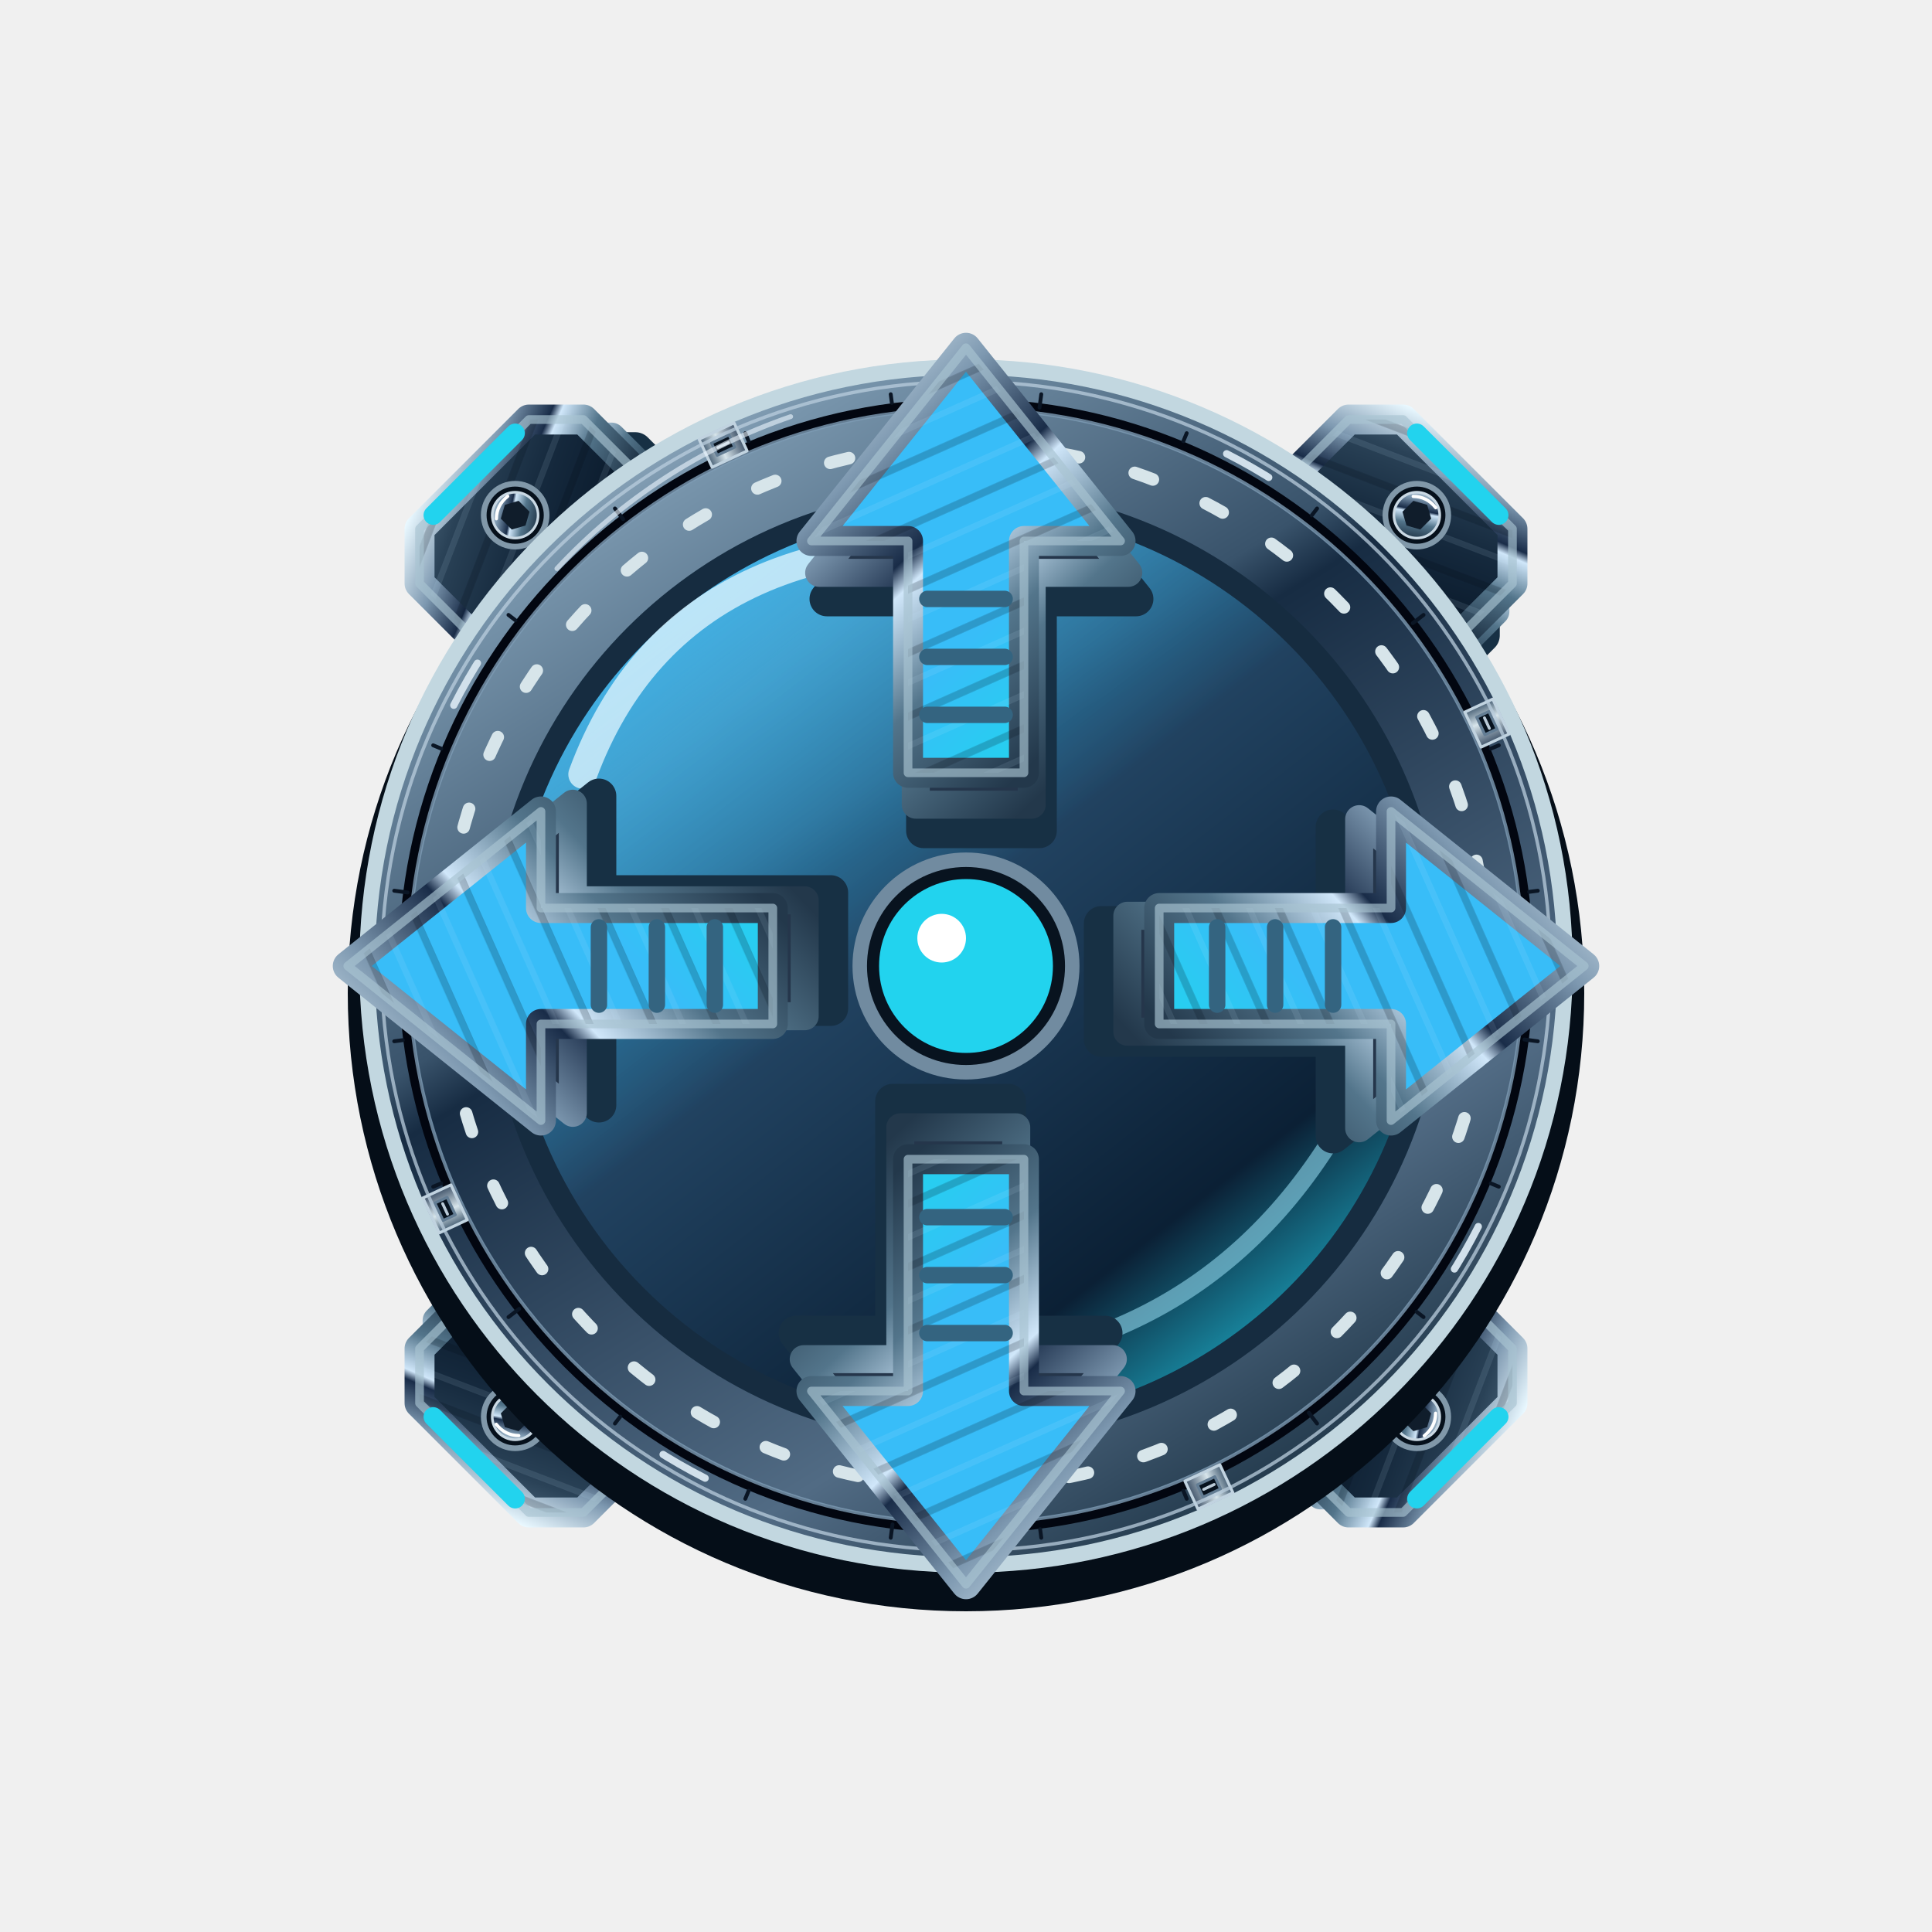
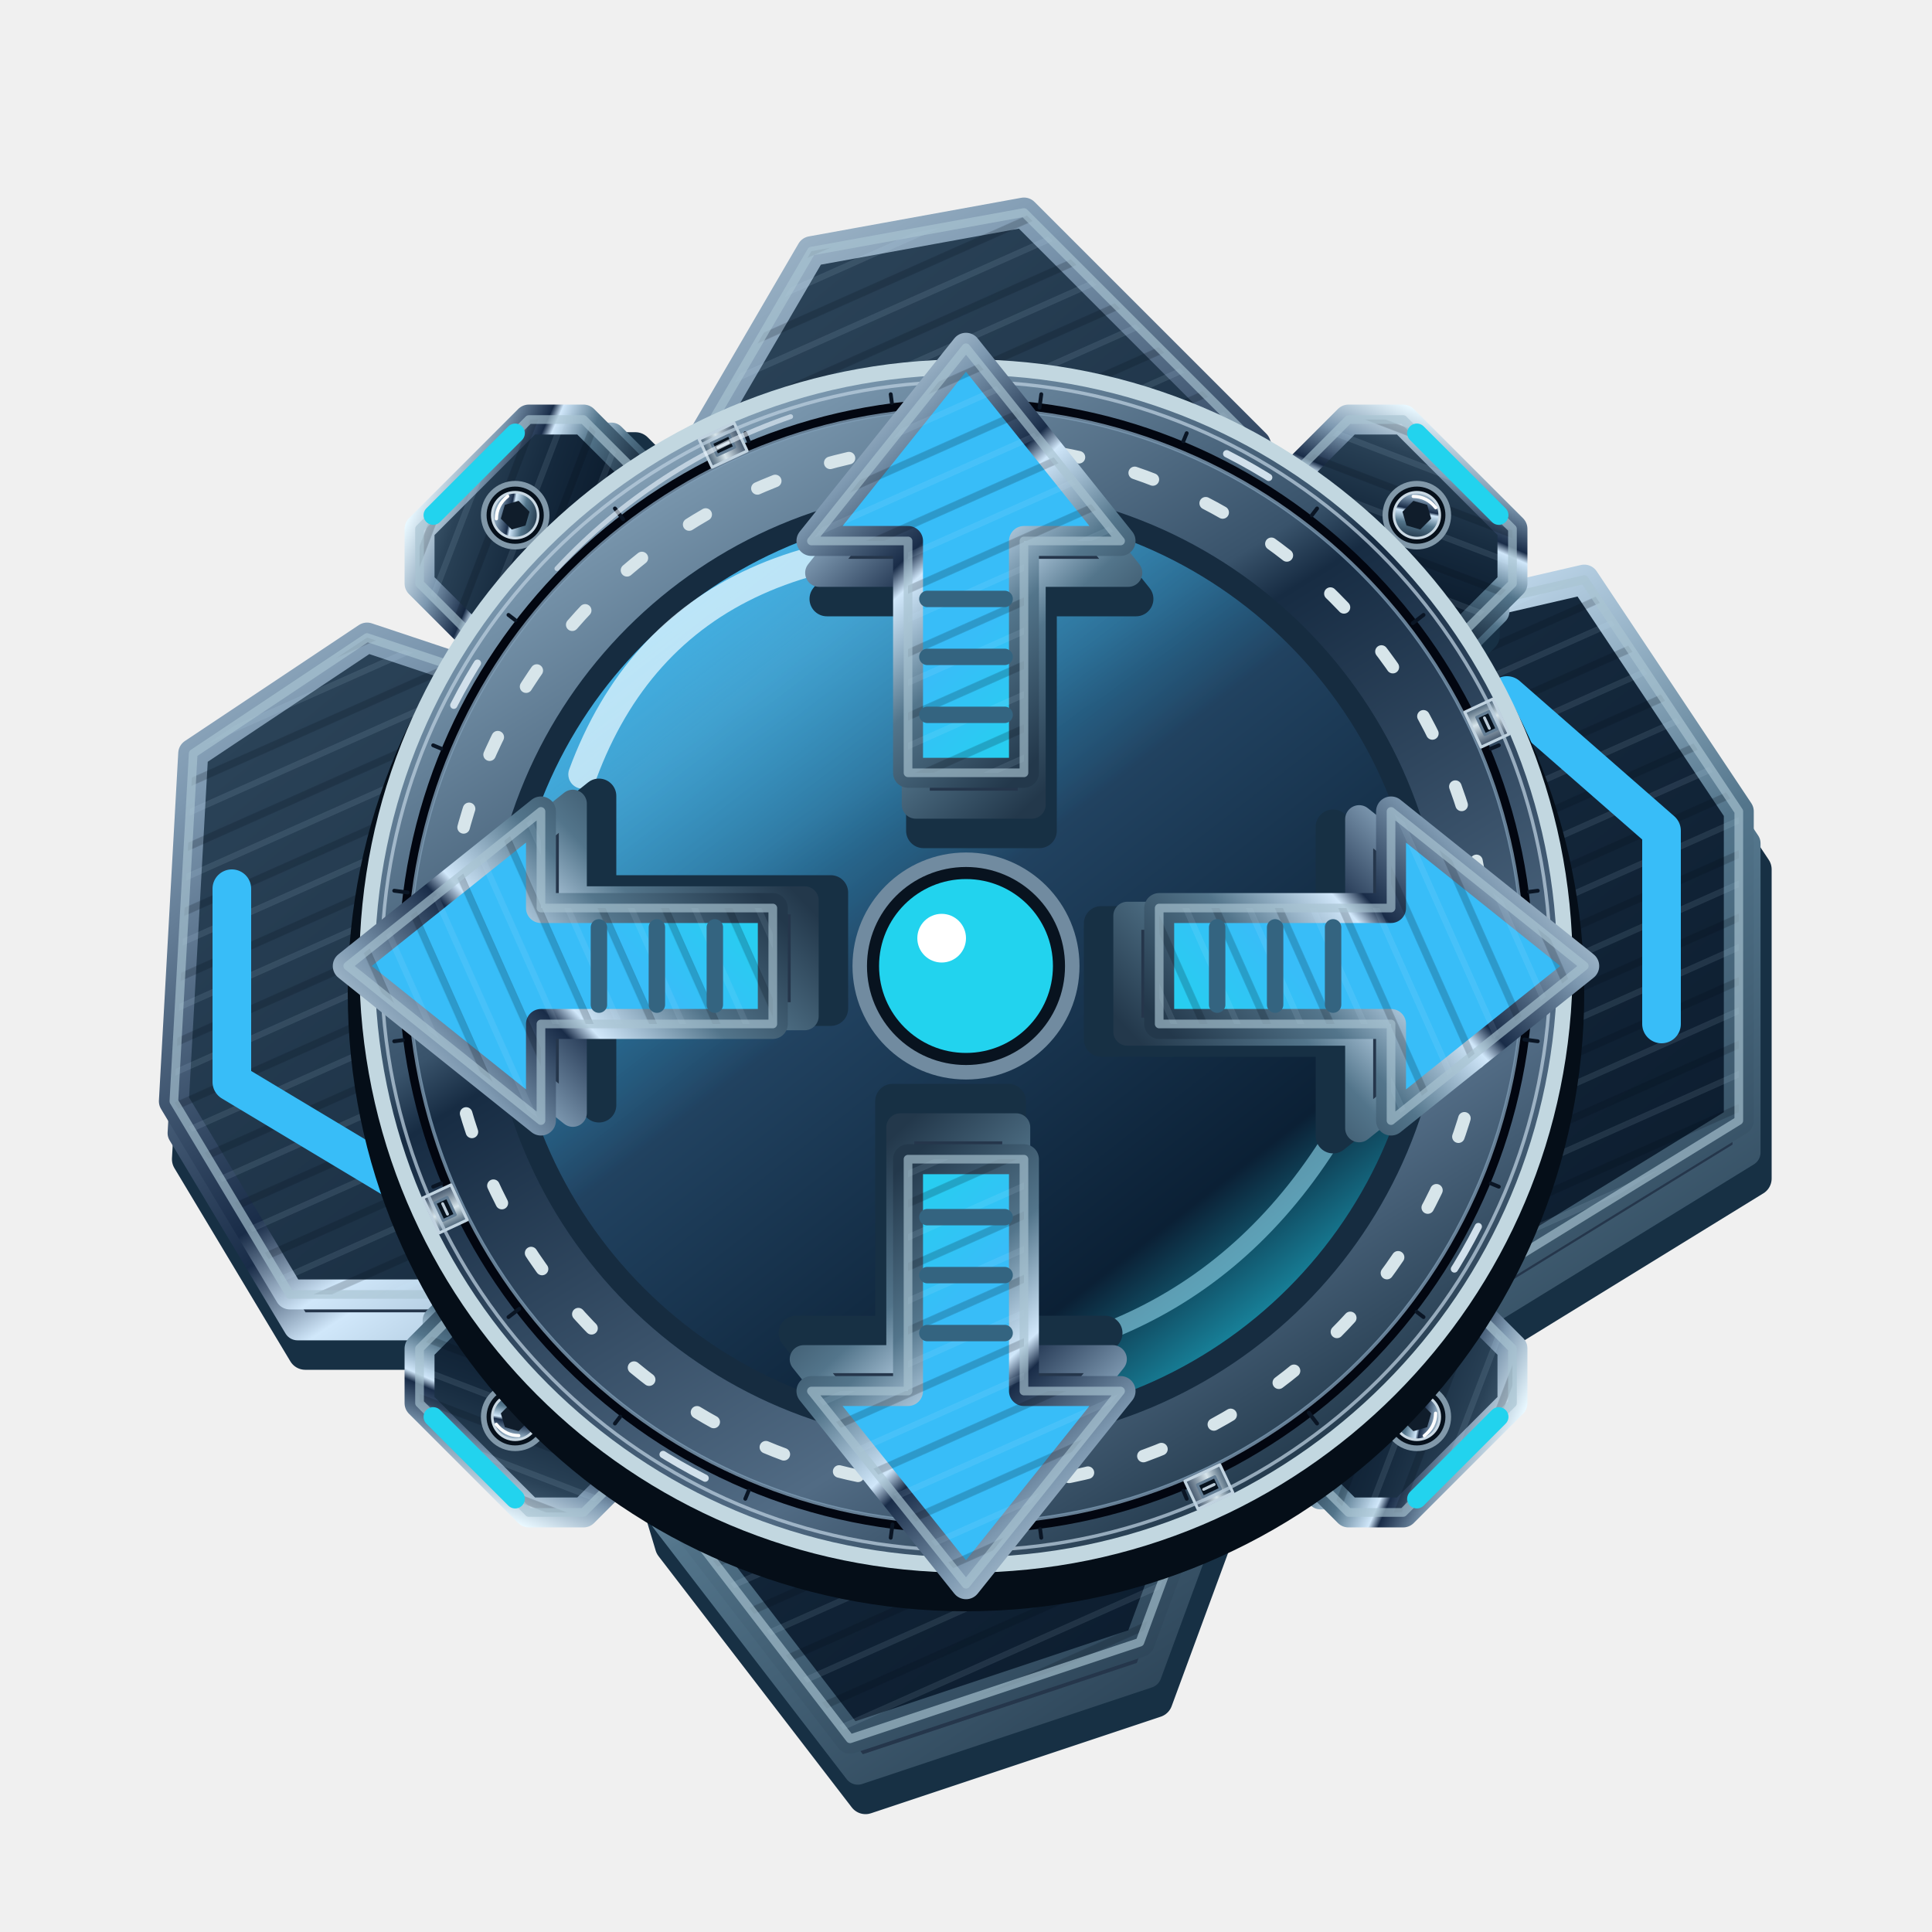
<svg xmlns="http://www.w3.org/2000/svg" width="200" height="200" viewBox="0 0 200 200" role="img" aria-label="Desplazar vista" data-icon="pan" data-semantic="camera pan tactile-control" data-visual-style="titanio-optico" data-motion="static">
  <defs>
+     <linearGradient id="alice-pan-rotor" x2=".86" y2="1">
+       <stop stop-color="#edf8ff" />
+       <stop offset=".21" stop-color="#6f8a9d" />
+       <stop offset=".43" stop-color="#25374c" />
+       <stop offset=".48" stop-color="#aec6d1" />
+       <stop offset=".7" stop-color="#536d82" />
+       <stop offset="1" stop-color="#1d3043" />
+     </linearGradient>
+     <linearGradient id="alice-pan-contact" x2=".15" y2="1">
+       <stop stop-color="#ffe2aa" />
+       <stop offset=".26" stop-color="#cf955c" />
+       <stop offset=".59" stop-color="#875838" />
+       <stop offset=".81" stop-color="#eeb377" />
+       <stop offset="1" stop-color="#603e2e" />
+     </linearGradient>
    <pattern id="alice-pan-brushing" width="3" height="3" patternUnits="userSpaceOnUse" patternTransform="rotate(-24)">
      <path d="M0 .4h3" stroke="#d1e6fa" opacity=".10" stroke-width=".32" />
      <path d="M0 2h3" stroke="#020913" opacity=".20" stroke-width=".38" />
    </pattern>
    <linearGradient id="alice-pan-bevel" x1="0" y1="0" x2=".68" y2="1">
      <stop stop-color="#e9f8ff" />
      <stop offset=".27" stop-color="#7d98b0" />
      <stop offset=".48" stop-color="#192c48" />
      <stop offset=".53" stop-color="#d0e7fa" />
      <stop offset=".73" stop-color="#53758b" />
      <stop offset="1" stop-color="#23384b" />
    </linearGradient>
    <linearGradient id="alice-pan-metal" x1="0" y1="0" x2=".62" y2="1">
      <stop stop-color="#d9e5f0" />
      <stop offset=".19" stop-color="#7895ac" />
      <stop offset=".44" stop-color="#39536b" />
      <stop offset=".48" stop-color="#172c43" />
      <stop offset=".84" stop-color="#516b84" />
      <stop offset="1" stop-color="#263d50" />
    </linearGradient>
    <linearGradient id="alice-pan-dark-metal" x1="0" y1="0" x2=".85" y2="1">
      <stop stop-color="#506b80" />
      <stop offset=".23" stop-color="#2a4257" />
      <stop offset=".58" stop-color="#15293d" />
      <stop offset="1" stop-color="#081728" />
    </linearGradient>
    <linearGradient id="alice-pan-glass" x1=".06" y1="0" x2=".84" y2="1">
      <stop stop-color="#38bdf8" />
      <stop offset=".23" stop-color="#38bdf8" stop-opacity=".65" />
      <stop offset=".48" stop-color="#214260" />
      <stop offset=".8" stop-color="#0b2035" />
      <stop offset="1" stop-color="#22d3ee" />
    </linearGradient>
    <linearGradient id="alice-pan-enamel" x1="0" y1="0" x2=".7" y2="1">
      <stop stop-color="#eeffff" />
      <stop offset=".2" stop-color="#38bdf8" />
      <stop offset=".7" stop-color="#38bdf8" />
      <stop offset="1" stop-color="#22d3ee" />
    </linearGradient>
    <linearGradient id="alice-pan-screw-metal">
      <stop stop-color="#4a6277" />
      <stop offset=".43" stop-color="#d7e5eb" />
      <stop offset="1" stop-color="#42556b" />
    </linearGradient>
  </defs>
  <g transform="scale(2)" stroke-linecap="round" stroke-linejoin="round">
    <g data-part="four-directions">
+       <path d="M10 39 19 33 31 37 35 25 42 13 53 11 65 23 69 33 82 30 90 42V58L77 66 66 66 59 85 44 90 34 77 31 67 15 67 9 57Z" transform="translate(.8 3)" fill="#0a1424" stroke="#173044" stroke-width="1.8" />
+       <path d="M10 39 19 33 31 37 35 25 42 13 53 11 65 23 69 33 82 30 90 42V58L77 66 66 66 59 85 44 90 34 77 31 67 15 67 9 57Z" transform="translate(.4 1.65)" fill="#25364b" stroke="url(#alice-pan-bevel)" stroke-width="1.45" />
+       <path d="M10 39 19 33 31 37 35 25 42 13 53 11 65 23 69 33 82 30 90 42V58L77 66 66 66 59 85 44 90 34 77 31 67 15 67 9 57Z" fill="url(#alice-pan-dark-metal)" stroke="url(#alice-pan-bevel)" stroke-width="1.55" />
+       <path d="M10 39 19 33 31 37 35 25 42 13 53 11 65 23 69 33 82 30 90 42V58L77 66 66 66 59 85 44 90 34 77 31 67 15 67 9 57Z" fill="url(#alice-pan-brushing)" stroke="#a8c3d1" stroke-opacity=".66" stroke-width=".45" />
+       <path d="M12 46v10l10 6m56-26 8 7v10" fill="none" stroke="#38bdf8" stroke-width="2" />
      <g transform="translate(50 50) rotate(45)">
        <path d="M-6 -29v-5l2-2h8l2 2v5Z" transform="translate(.8 3)" fill="#0a1424" stroke="#173044" stroke-width="1.8" />
        <path d="M-6 -29v-5l2-2h8l2 2v5Z" transform="translate(.4 1.65)" fill="#25364b" stroke="url(#alice-pan-bevel)" stroke-width="1.45" />
        <path d="M-6 -29v-5l2-2h8l2 2v5Z" fill="url(#alice-pan-dark-metal)" stroke="url(#alice-pan-bevel)" stroke-width="1.55" />
        <path d="M-6 -29v-5l2-2h8l2 2v5Z" fill="url(#alice-pan-brushing)" stroke="#a8c3d1" stroke-opacity=".66" stroke-width=".45" />
        <path d="M-3 -36h6" fill="none" stroke="#22d3ee" stroke-width="1" />
        <g transform="translate(0 -33) scale(1.05)">
          <circle r="1.55" fill="#06101b" stroke="#8198a9" stroke-width=".28" />
          <circle r="1.13" fill="url(#alice-pan-bevel)" stroke="#cad9e4" stroke-width=".13" />
          <path d="M-.62-.38 0-.72 .62-.38 .62.38 0 .72-.62.38Z" fill="#101d2b" />
          <path d="M-.78-.53Q-.3-1 .4-.92" stroke="white" stroke-width=".16" fill="none" />
        </g>
      </g>
      <g transform="translate(50 50) rotate(135)">
        <path d="M-6 -29v-5l2-2h8l2 2v5Z" transform="translate(.8 3)" fill="#0a1424" stroke="#173044" stroke-width="1.8" />
        <path d="M-6 -29v-5l2-2h8l2 2v5Z" transform="translate(.4 1.65)" fill="#25364b" stroke="url(#alice-pan-bevel)" stroke-width="1.45" />
        <path d="M-6 -29v-5l2-2h8l2 2v5Z" fill="url(#alice-pan-dark-metal)" stroke="url(#alice-pan-bevel)" stroke-width="1.55" />
        <path d="M-6 -29v-5l2-2h8l2 2v5Z" fill="url(#alice-pan-brushing)" stroke="#a8c3d1" stroke-opacity=".66" stroke-width=".45" />
        <path d="M-3 -36h6" fill="none" stroke="#22d3ee" stroke-width="1" />
        <g transform="translate(0 -33) scale(1.05)">
          <circle r="1.55" fill="#06101b" stroke="#8198a9" stroke-width=".28" />
          <circle r="1.13" fill="url(#alice-pan-bevel)" stroke="#cad9e4" stroke-width=".13" />
          <path d="M-.62-.38 0-.72 .62-.38 .62.38 0 .72-.62.38Z" fill="#101d2b" />
          <path d="M-.78-.53Q-.3-1 .4-.92" stroke="white" stroke-width=".16" fill="none" />
        </g>
      </g>
      <g transform="translate(50 50) rotate(225)">
        <path d="M-6 -29v-5l2-2h8l2 2v5Z" transform="translate(.8 3)" fill="#0a1424" stroke="#173044" stroke-width="1.8" />
        <path d="M-6 -29v-5l2-2h8l2 2v5Z" transform="translate(.4 1.65)" fill="#25364b" stroke="url(#alice-pan-bevel)" stroke-width="1.45" />
        <path d="M-6 -29v-5l2-2h8l2 2v5Z" fill="url(#alice-pan-dark-metal)" stroke="url(#alice-pan-bevel)" stroke-width="1.55" />
        <path d="M-6 -29v-5l2-2h8l2 2v5Z" fill="url(#alice-pan-brushing)" stroke="#a8c3d1" stroke-opacity=".66" stroke-width=".45" />
        <path d="M-3 -36h6" fill="none" stroke="#22d3ee" stroke-width="1" />
        <g transform="translate(0 -33) scale(1.05)">
          <circle r="1.55" fill="#06101b" stroke="#8198a9" stroke-width=".28" />
          <circle r="1.13" fill="url(#alice-pan-bevel)" stroke="#cad9e4" stroke-width=".13" />
          <path d="M-.62-.38 0-.72 .62-.38 .62.38 0 .72-.62.38Z" fill="#101d2b" />
          <path d="M-.78-.53Q-.3-1 .4-.92" stroke="white" stroke-width=".16" fill="none" />
        </g>
      </g>
      <g transform="translate(50 50) rotate(315)">
        <path d="M-6 -29v-5l2-2h8l2 2v5Z" transform="translate(.8 3)" fill="#0a1424" stroke="#173044" stroke-width="1.8" />
        <path d="M-6 -29v-5l2-2h8l2 2v5Z" transform="translate(.4 1.65)" fill="#25364b" stroke="url(#alice-pan-bevel)" stroke-width="1.45" />
        <path d="M-6 -29v-5l2-2h8l2 2v5Z" fill="url(#alice-pan-dark-metal)" stroke="url(#alice-pan-bevel)" stroke-width="1.55" />
        <path d="M-6 -29v-5l2-2h8l2 2v5Z" fill="url(#alice-pan-brushing)" stroke="#a8c3d1" stroke-opacity=".66" stroke-width=".45" />
        <path d="M-3 -36h6" fill="none" stroke="#22d3ee" stroke-width="1" />
        <g transform="translate(0 -33) scale(1.05)">
          <circle r="1.55" fill="#06101b" stroke="#8198a9" stroke-width=".28" />
          <circle r="1.13" fill="url(#alice-pan-bevel)" stroke="#cad9e4" stroke-width=".13" />
          <path d="M-.62-.38 0-.72 .62-.38 .62.38 0 .72-.62.38Z" fill="#101d2b" />
          <path d="M-.78-.53Q-.3-1 .4-.92" stroke="white" stroke-width=".16" fill="none" />
        </g>
      </g>
      <circle cx="50" cy="51.4" r="32" fill="#050e18" />
      <circle cx="50" cy="50" r="31" fill="url(#alice-pan-metal)" stroke="#c2d7e0" stroke-width=".8" />
      <circle cx="50" cy="50" r="24.18" fill="url(#alice-pan-glass)" stroke="#162c40" stroke-width="1.2" />
      <path d="M30.16 40.08Q35.43 25.82 55.58 28.61" fill="none" stroke="#e4f6ff" stroke-opacity=".75" stroke-width="1.488" />
      <path d="M45.97 70.77Q63.02 71.08 70.46 56.2" fill="none" stroke="#86cbe0" stroke-opacity=".65" stroke-width="0.93" />
      <circle cx="50" cy="50" r="26.97" fill="none" stroke="#d7e5ea" stroke-width=".65" stroke-dasharray="1 3" />
      <g transform="scale(.5)">
        <g data-detail="precision-control-rim" pointer-events="none" fill="none">
          <g data-detail="control-recessed-bearing">
            <circle cx="100" cy="100" r="58.2" stroke="#020610" stroke-width="1.1" />
            <circle cx="100" cy="100" r="57.7" stroke="#7e9cb5" stroke-width=".35" opacity=".8" />
            <circle cx="100" cy="100" r="59.5" stroke="#d1e0eb" stroke-width=".75" stroke-dasharray="5 88.462" transform="rotate(27 100 100)" />
          </g>
          <g data-detail="control-bearing-retainers">
            <g transform="rotate(65 100 100)">
              <path d="M98 38.9h4v3.2h-4Z" fill="url(#alice-pan-screw-metal)" stroke="#c1d3e0" stroke-width=".3" />
              <path d="M99 39.8h2v1.4h-2Z" fill="#07121e" stroke="#637d94" stroke-width=".3" />
              <path d="M99.4 40.5h1.2" stroke="#bacad7" stroke-width=".3" />
            </g>
            <g transform="rotate(155 100 100)">
              <path d="M98 38.9h4v3.2h-4Z" fill="url(#alice-pan-screw-metal)" stroke="#c1d3e0" stroke-width=".3" />
              <path d="M99 39.8h2v1.4h-2Z" fill="#07121e" stroke="#637d94" stroke-width=".3" />
              <path d="M99.4 40.5h1.2" stroke="#bacad7" stroke-width=".3" />
            </g>
            <g transform="rotate(245 100 100)">
              <path d="M98 38.9h4v3.2h-4Z" fill="url(#alice-pan-screw-metal)" stroke="#c1d3e0" stroke-width=".3" />
              <path d="M99 39.8h2v1.4h-2Z" fill="#07121e" stroke="#637d94" stroke-width=".3" />
              <path d="M99.4 40.5h1.2" stroke="#bacad7" stroke-width=".3" />
            </g>
            <g transform="rotate(335 100 100)">
              <path d="M98 38.9h4v3.2h-4Z" fill="url(#alice-pan-screw-metal)" stroke="#c1d3e0" stroke-width=".3" />
              <path d="M99 39.8h2v1.4h-2Z" fill="#07121e" stroke="#637d94" stroke-width=".3" />
              <path d="M99.4 40.5h1.2" stroke="#bacad7" stroke-width=".3" />
            </g>
          </g>
          <circle cx="100" cy="100" r="60.5" stroke="#bacddd" stroke-width=".35" opacity=".75" />
          <path d="M100 40.3v1.4" transform="rotate(7.5 100 100)" stroke="#0a1524" stroke-width=".4" />
          <path d="M100 40.3v0.9" transform="rotate(22.5 100 100)" stroke="#0a1524" stroke-width=".4" />
          <path d="M100 40.3v0.9" transform="rotate(37.5 100 100)" stroke="#0a1524" stroke-width=".4" />
          <path d="M100 40.3v1.4" transform="rotate(52.5 100 100)" stroke="#0a1524" stroke-width=".4" />
          <path d="M100 40.3v0.9" transform="rotate(67.5 100 100)" stroke="#0a1524" stroke-width=".4" />
          <path d="M100 40.3v0.9" transform="rotate(82.5 100 100)" stroke="#0a1524" stroke-width=".4" />
          <path d="M100 40.3v1.4" transform="rotate(97.5 100 100)" stroke="#0a1524" stroke-width=".4" />
          <path d="M100 40.3v0.9" transform="rotate(112.5 100 100)" stroke="#0a1524" stroke-width=".4" />
          <path d="M100 40.3v0.9" transform="rotate(127.5 100 100)" stroke="#0a1524" stroke-width=".4" />
          <path d="M100 40.3v1.4" transform="rotate(142.5 100 100)" stroke="#0a1524" stroke-width=".4" />
          <path d="M100 40.3v0.9" transform="rotate(157.5 100 100)" stroke="#0a1524" stroke-width=".4" />
          <path d="M100 40.3v0.9" transform="rotate(172.5 100 100)" stroke="#0a1524" stroke-width=".4" />
          <path d="M100 40.3v1.4" transform="rotate(187.5 100 100)" stroke="#0a1524" stroke-width=".4" />
          <path d="M100 40.3v0.9" transform="rotate(202.5 100 100)" stroke="#0a1524" stroke-width=".4" />
          <path d="M100 40.3v0.9" transform="rotate(217.5 100 100)" stroke="#0a1524" stroke-width=".4" />
          <path d="M100 40.3v1.4" transform="rotate(232.5 100 100)" stroke="#0a1524" stroke-width=".4" />
          <path d="M100 40.3v0.9" transform="rotate(247.5 100 100)" stroke="#0a1524" stroke-width=".4" />
          <path d="M100 40.3v0.9" transform="rotate(262.5 100 100)" stroke="#0a1524" stroke-width=".4" />
          <path d="M100 40.3v1.4" transform="rotate(277.5 100 100)" stroke="#0a1524" stroke-width=".4" />
          <path d="M100 40.3v0.9" transform="rotate(292.5 100 100)" stroke="#0a1524" stroke-width=".4" />
          <path d="M100 40.3v0.9" transform="rotate(307.5 100 100)" stroke="#0a1524" stroke-width=".4" />
          <path d="M100 40.3v1.4" transform="rotate(322.5 100 100)" stroke="#0a1524" stroke-width=".4" />
          <path d="M100 40.3v0.9" transform="rotate(337.5 100 100)" stroke="#0a1524" stroke-width=".4" />
          <path d="M100 40.3v0.9" transform="rotate(352.5 100 100)" stroke="#0a1524" stroke-width=".4" />
          <path d="M57.65 58.86A59.5 59.5 0 0 1 81.85 43.13" stroke="#edf7ff" stroke-width=".5" opacity=".6" />
        </g>
      </g>
      <g transform="rotate(0 50 50)">
        <path d="M47 40V28H42L50 18 58 28H53V40Z" transform="translate(.8 3)" fill="#0a1424" stroke="#173044" stroke-width="1.8" />
        <path d="M47 40V28H42L50 18 58 28H53V40Z" transform="translate(.4 1.65)" fill="#25364b" stroke="url(#alice-pan-bevel)" stroke-width="1.45" />
        <path d="M47 40V28H42L50 18 58 28H53V40Z" fill="url(#alice-pan-enamel)" stroke="url(#alice-pan-bevel)" stroke-width="1.55" />
        <path d="M47 40V28H42L50 18 58 28H53V40Z" fill="url(#alice-pan-brushing)" stroke="#a8c3d1" stroke-opacity=".66" stroke-width=".45" />
        <path d="M48 31h4m-4 3h4m-4 3h4" fill="none" stroke="#346480" stroke-width="0.85" />
      </g>
      <g transform="rotate(90 50 50)">
        <path d="M47 40V28H42L50 18 58 28H53V40Z" transform="translate(.8 3)" fill="#0a1424" stroke="#173044" stroke-width="1.8" />
        <path d="M47 40V28H42L50 18 58 28H53V40Z" transform="translate(.4 1.65)" fill="#25364b" stroke="url(#alice-pan-bevel)" stroke-width="1.45" />
        <path d="M47 40V28H42L50 18 58 28H53V40Z" fill="url(#alice-pan-enamel)" stroke="url(#alice-pan-bevel)" stroke-width="1.55" />
        <path d="M47 40V28H42L50 18 58 28H53V40Z" fill="url(#alice-pan-brushing)" stroke="#a8c3d1" stroke-opacity=".66" stroke-width=".45" />
        <path d="M48 31h4m-4 3h4m-4 3h4" fill="none" stroke="#346480" stroke-width="0.85" />
      </g>
      <g transform="rotate(180 50 50)">
        <path d="M47 40V28H42L50 18 58 28H53V40Z" transform="translate(.8 3)" fill="#0a1424" stroke="#173044" stroke-width="1.8" />
        <path d="M47 40V28H42L50 18 58 28H53V40Z" transform="translate(.4 1.65)" fill="#25364b" stroke="url(#alice-pan-bevel)" stroke-width="1.45" />
        <path d="M47 40V28H42L50 18 58 28H53V40Z" fill="url(#alice-pan-enamel)" stroke="url(#alice-pan-bevel)" stroke-width="1.55" />
        <path d="M47 40V28H42L50 18 58 28H53V40Z" fill="url(#alice-pan-brushing)" stroke="#a8c3d1" stroke-opacity=".66" stroke-width=".45" />
        <path d="M48 31h4m-4 3h4m-4 3h4" fill="none" stroke="#346480" stroke-width="0.85" />
      </g>
      <g transform="rotate(270 50 50)">
        <path d="M47 40V28H42L50 18 58 28H53V40Z" transform="translate(.8 3)" fill="#0a1424" stroke="#173044" stroke-width="1.8" />
        <path d="M47 40V28H42L50 18 58 28H53V40Z" transform="translate(.4 1.65)" fill="#25364b" stroke="url(#alice-pan-bevel)" stroke-width="1.45" />
        <path d="M47 40V28H42L50 18 58 28H53V40Z" fill="url(#alice-pan-enamel)" stroke="url(#alice-pan-bevel)" stroke-width="1.55" />
        <path d="M47 40V28H42L50 18 58 28H53V40Z" fill="url(#alice-pan-brushing)" stroke="#a8c3d1" stroke-opacity=".66" stroke-width=".45" />
        <path d="M48 31h4m-4 3h4m-4 3h4" fill="none" stroke="#346480" stroke-width="0.85" />
      </g>
      <circle cx="50" cy="50" r="5.5" fill="#08131f" stroke="#718ba0" stroke-width=".75" />
      <circle cx="50" cy="50" r="4.5" fill="#22d3ee" />
      <circle cx="48.74" cy="48.56" r="1.26" fill="#fff" />
    </g>
  </g>
</svg>
